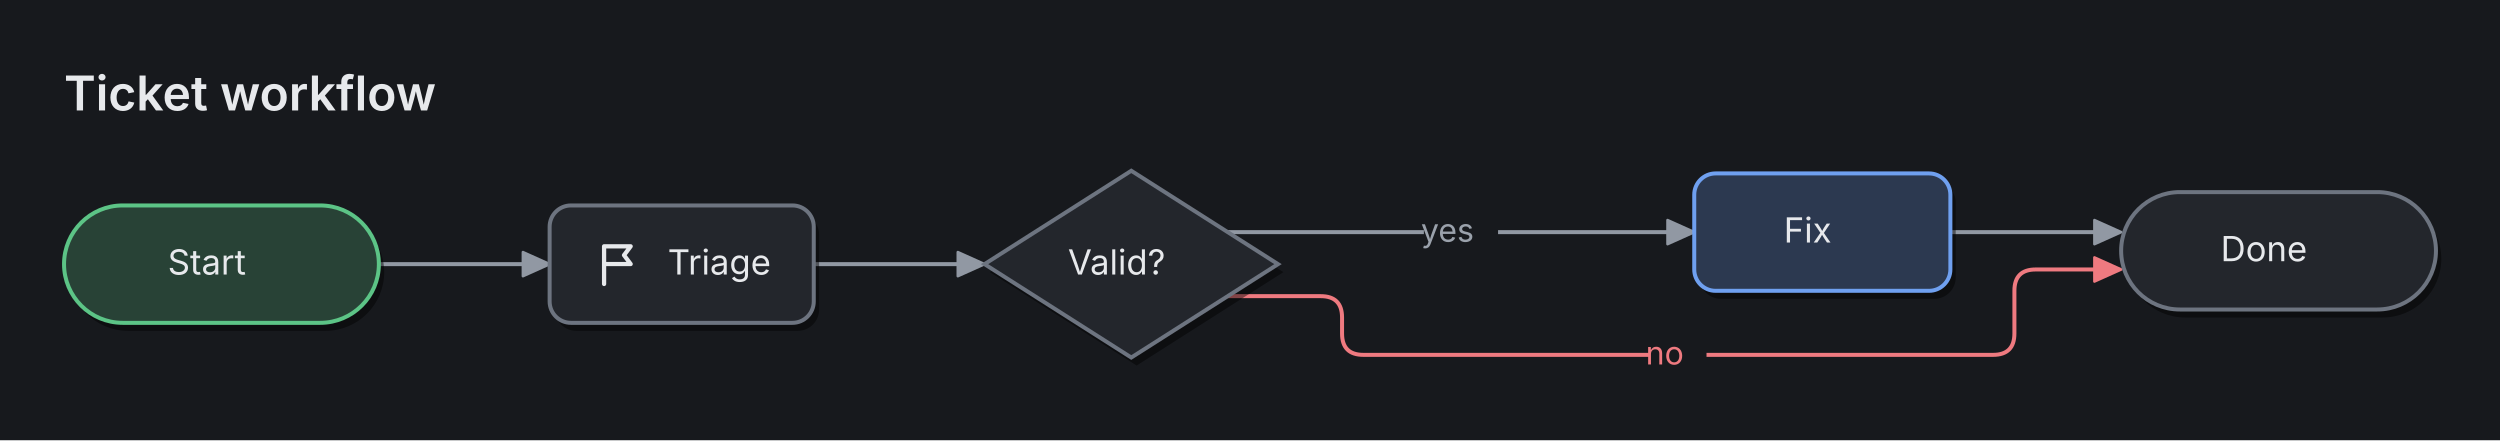
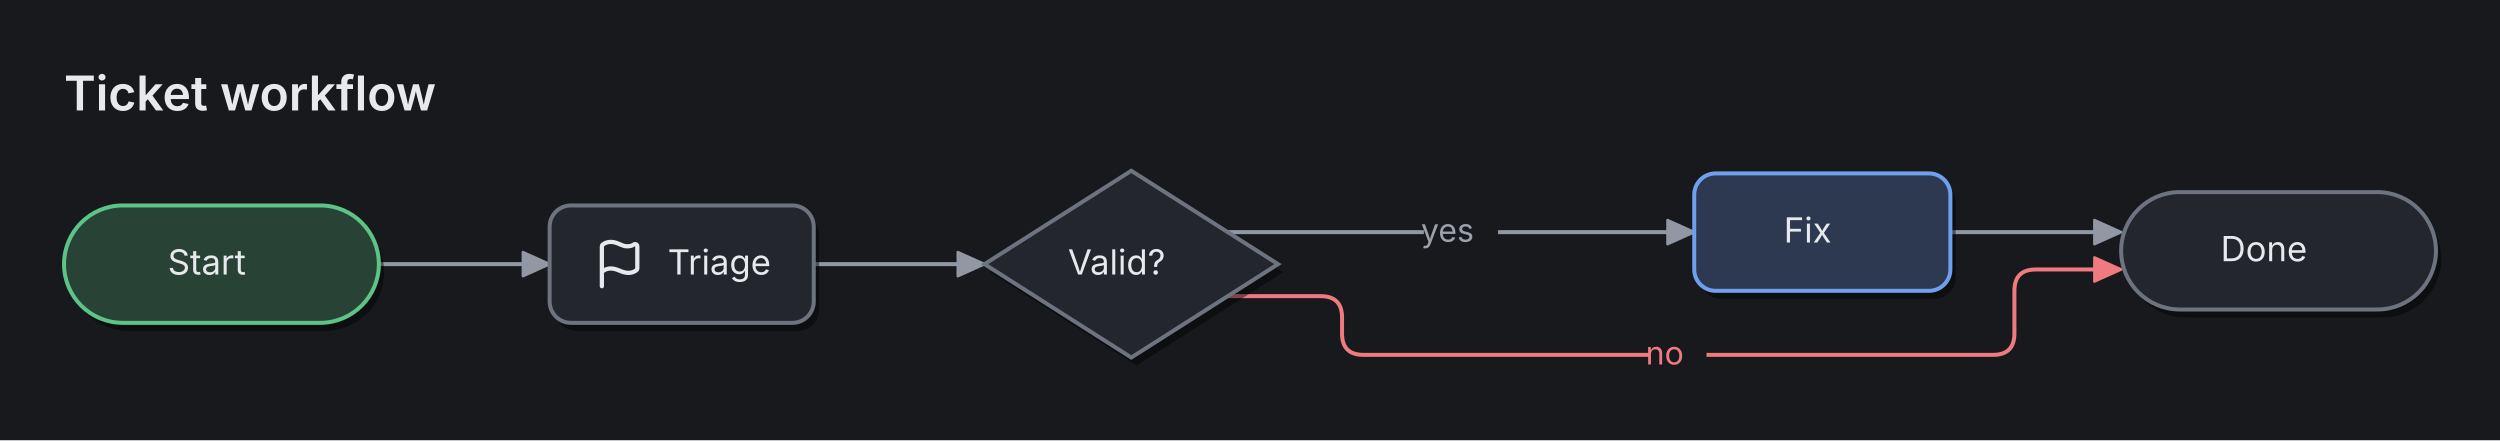
<svg xmlns="http://www.w3.org/2000/svg" width="937" height="165" viewBox="0 0 937 165" font-family="Inter, 'Inter var', system-ui, -apple-system, 'Segoe UI', 'Noto Sans KR', sans-serif" data-diagram="flowchart" data-theme="dark">
  <rect width="937" height="165" fill="#17191d" />
  <g data-edge="e1">
    <path d="M142,99L198,99" fill="none" stroke="#9198a3" stroke-width="1.5" stroke-linejoin="round" />
    <path d="M206 99L196 94.5L196 103.5Z" fill="#9198a3" stroke="#9198a3" stroke-width="1" stroke-linejoin="round" />
  </g>
  <g data-edge="e2">
    <path d="M305,99L361,99" fill="none" stroke="#9198a3" stroke-width="1.5" stroke-linejoin="round" />
    <path d="M369 99L359 94.5L359 103.5Z" fill="#9198a3" stroke="#9198a3" stroke-width="1" stroke-linejoin="round" />
  </g>
  <g data-edge="e3">
    <path d="M460.14,87L627,87" fill="none" stroke="#9198a3" stroke-width="1.5" stroke-linejoin="round" />
    <path d="M635 87L625 82.5L625 91.5Z" fill="#9198a3" stroke="#9198a3" stroke-width="1" stroke-linejoin="round" />
  </g>
  <g data-edge="e4">
    <path d="M460.14 111L495 111Q503 111 503 119L503 125Q503 133 511 133L747 133Q755 133 755 125L755 109Q755 101 763 101L787 101" fill="none" stroke="#ef7a80" stroke-width="1.5" stroke-linejoin="round" />
    <path d="M795 101L785 96.5L785 105.5Z" fill="#ef7a80" stroke="#ef7a80" stroke-width="1" stroke-linejoin="round" />
  </g>
  <g data-edge="e5">
    <path d="M731,87L787,87" fill="none" stroke="#9198a3" stroke-width="1.5" stroke-linejoin="round" />
    <path d="M795 87L785 82.5L785 91.5Z" fill="#9198a3" stroke="#9198a3" stroke-width="1" stroke-linejoin="round" />
  </g>
  <g data-role="node" data-id="Start">
    <rect x="26" y="80" width="118" height="44" rx="22" fill="rgba(0,0,0,0.45)" stroke="none" />
    <rect x="24" y="77" width="118" height="44" rx="22" fill="#284236" stroke="#5cc486" stroke-width="1.5" />
  </g>
  <text font-size="13" fill="#e7e9ec" text-anchor="middle" xml:space="preserve">
    <tspan x="83" y="102.9">Start</tspan>
  </text>
  <g data-role="node" data-id="Triage">
    <rect x="208" y="80" width="99" height="44" rx="8" fill="rgba(0,0,0,0.45)" stroke="none" />
    <rect x="206" y="77" width="99" height="44" rx="8" fill="#23262c" stroke="#6d7480" stroke-width="1.5" />
  </g>
-   <g data-icon="flag" transform="translate(222.26 89) scale(0.83)">
-     <path d="M5 21V4 M5 4h12l-3 4 3 4H5" fill="none" stroke="#e7e9ec" stroke-width="1.92" stroke-linecap="round" stroke-linejoin="round" />
+   <g data-icon="flag" data-icon-set="lucide" transform="translate(222.26 89) scale(0.83)">
+     <path d="M4 22V4a1 1 0 0 1 .4-.8A6 6 0 0 1 8 2c3 0 5 2 7.333 2q2 0 3.067-.8A1 1 0 0 1 20 4v10a1 1 0 0 1-.4.8A6 6 0 0 1 16 16c-3 0-5-2-8-2a6 6 0 0 0-4 1.528" fill="none" stroke="#e7e9ec" stroke-width="1.92" stroke-linecap="round" stroke-linejoin="round" />
  </g>
  <text font-size="13" fill="#e7e9ec" text-anchor="start" xml:space="preserve">
    <tspan x="250.26" y="102.9">Triage</tspan>
  </text>
  <g data-role="node" data-id="Valid?">
    <polygon points="426,67 481,102 426,137 371,102" fill="rgba(0,0,0,0.45)" stroke="none" />
    <polygon points="424,64 479,99 424,134 369,99" fill="#23262c" stroke="#6d7480" stroke-width="1.5" />
  </g>
  <text font-size="13" fill="#e7e9ec" text-anchor="middle" xml:space="preserve">
    <tspan x="424" y="102.9">Valid?</tspan>
  </text>
  <g data-role="node" data-id="Fix">
    <rect x="637" y="68" width="96" height="44" rx="8" fill="rgba(0,0,0,0.45)" stroke="none" />
    <rect x="635" y="65" width="96" height="44" rx="8" fill="#2c3950" stroke="#6fa0f0" stroke-width="1.5" />
  </g>
  <text font-size="13" fill="#e7e9ec" text-anchor="middle" xml:space="preserve">
    <tspan x="683" y="90.9">Fix</tspan>
  </text>
  <g data-role="node" data-id="Done">
    <rect x="797" y="75" width="118" height="44" rx="22" fill="rgba(0,0,0,0.45)" stroke="none" />
    <rect x="795" y="72" width="118" height="44" rx="22" fill="#23262c" stroke="#6d7480" stroke-width="1.5" />
  </g>
  <text font-size="13" fill="#e7e9ec" text-anchor="middle" xml:space="preserve">
    <tspan x="854" y="97.9">Done</tspan>
  </text>
  <rect x="533.67" y="77" width="27.8" height="20" rx="4" fill="#17191d" />
  <text font-size="12" fill="#9aa1ab" text-anchor="middle" xml:space="preserve">
    <tspan x="547.57" y="90.6">yes</tspan>
  </text>
  <rect x="618.4" y="123" width="21.2" height="20" rx="4" fill="#17191d" />
  <text font-size="12" fill="#ef7a80" text-anchor="middle" xml:space="preserve">
    <tspan x="629" y="136.6">no</tspan>
  </text>
  <text font-size="18" font-weight="600" fill="#e7e9ec" text-anchor="start" xml:space="preserve">
    <tspan x="24" y="41.4">Ticket workflow</tspan>
  </text>
</svg>
